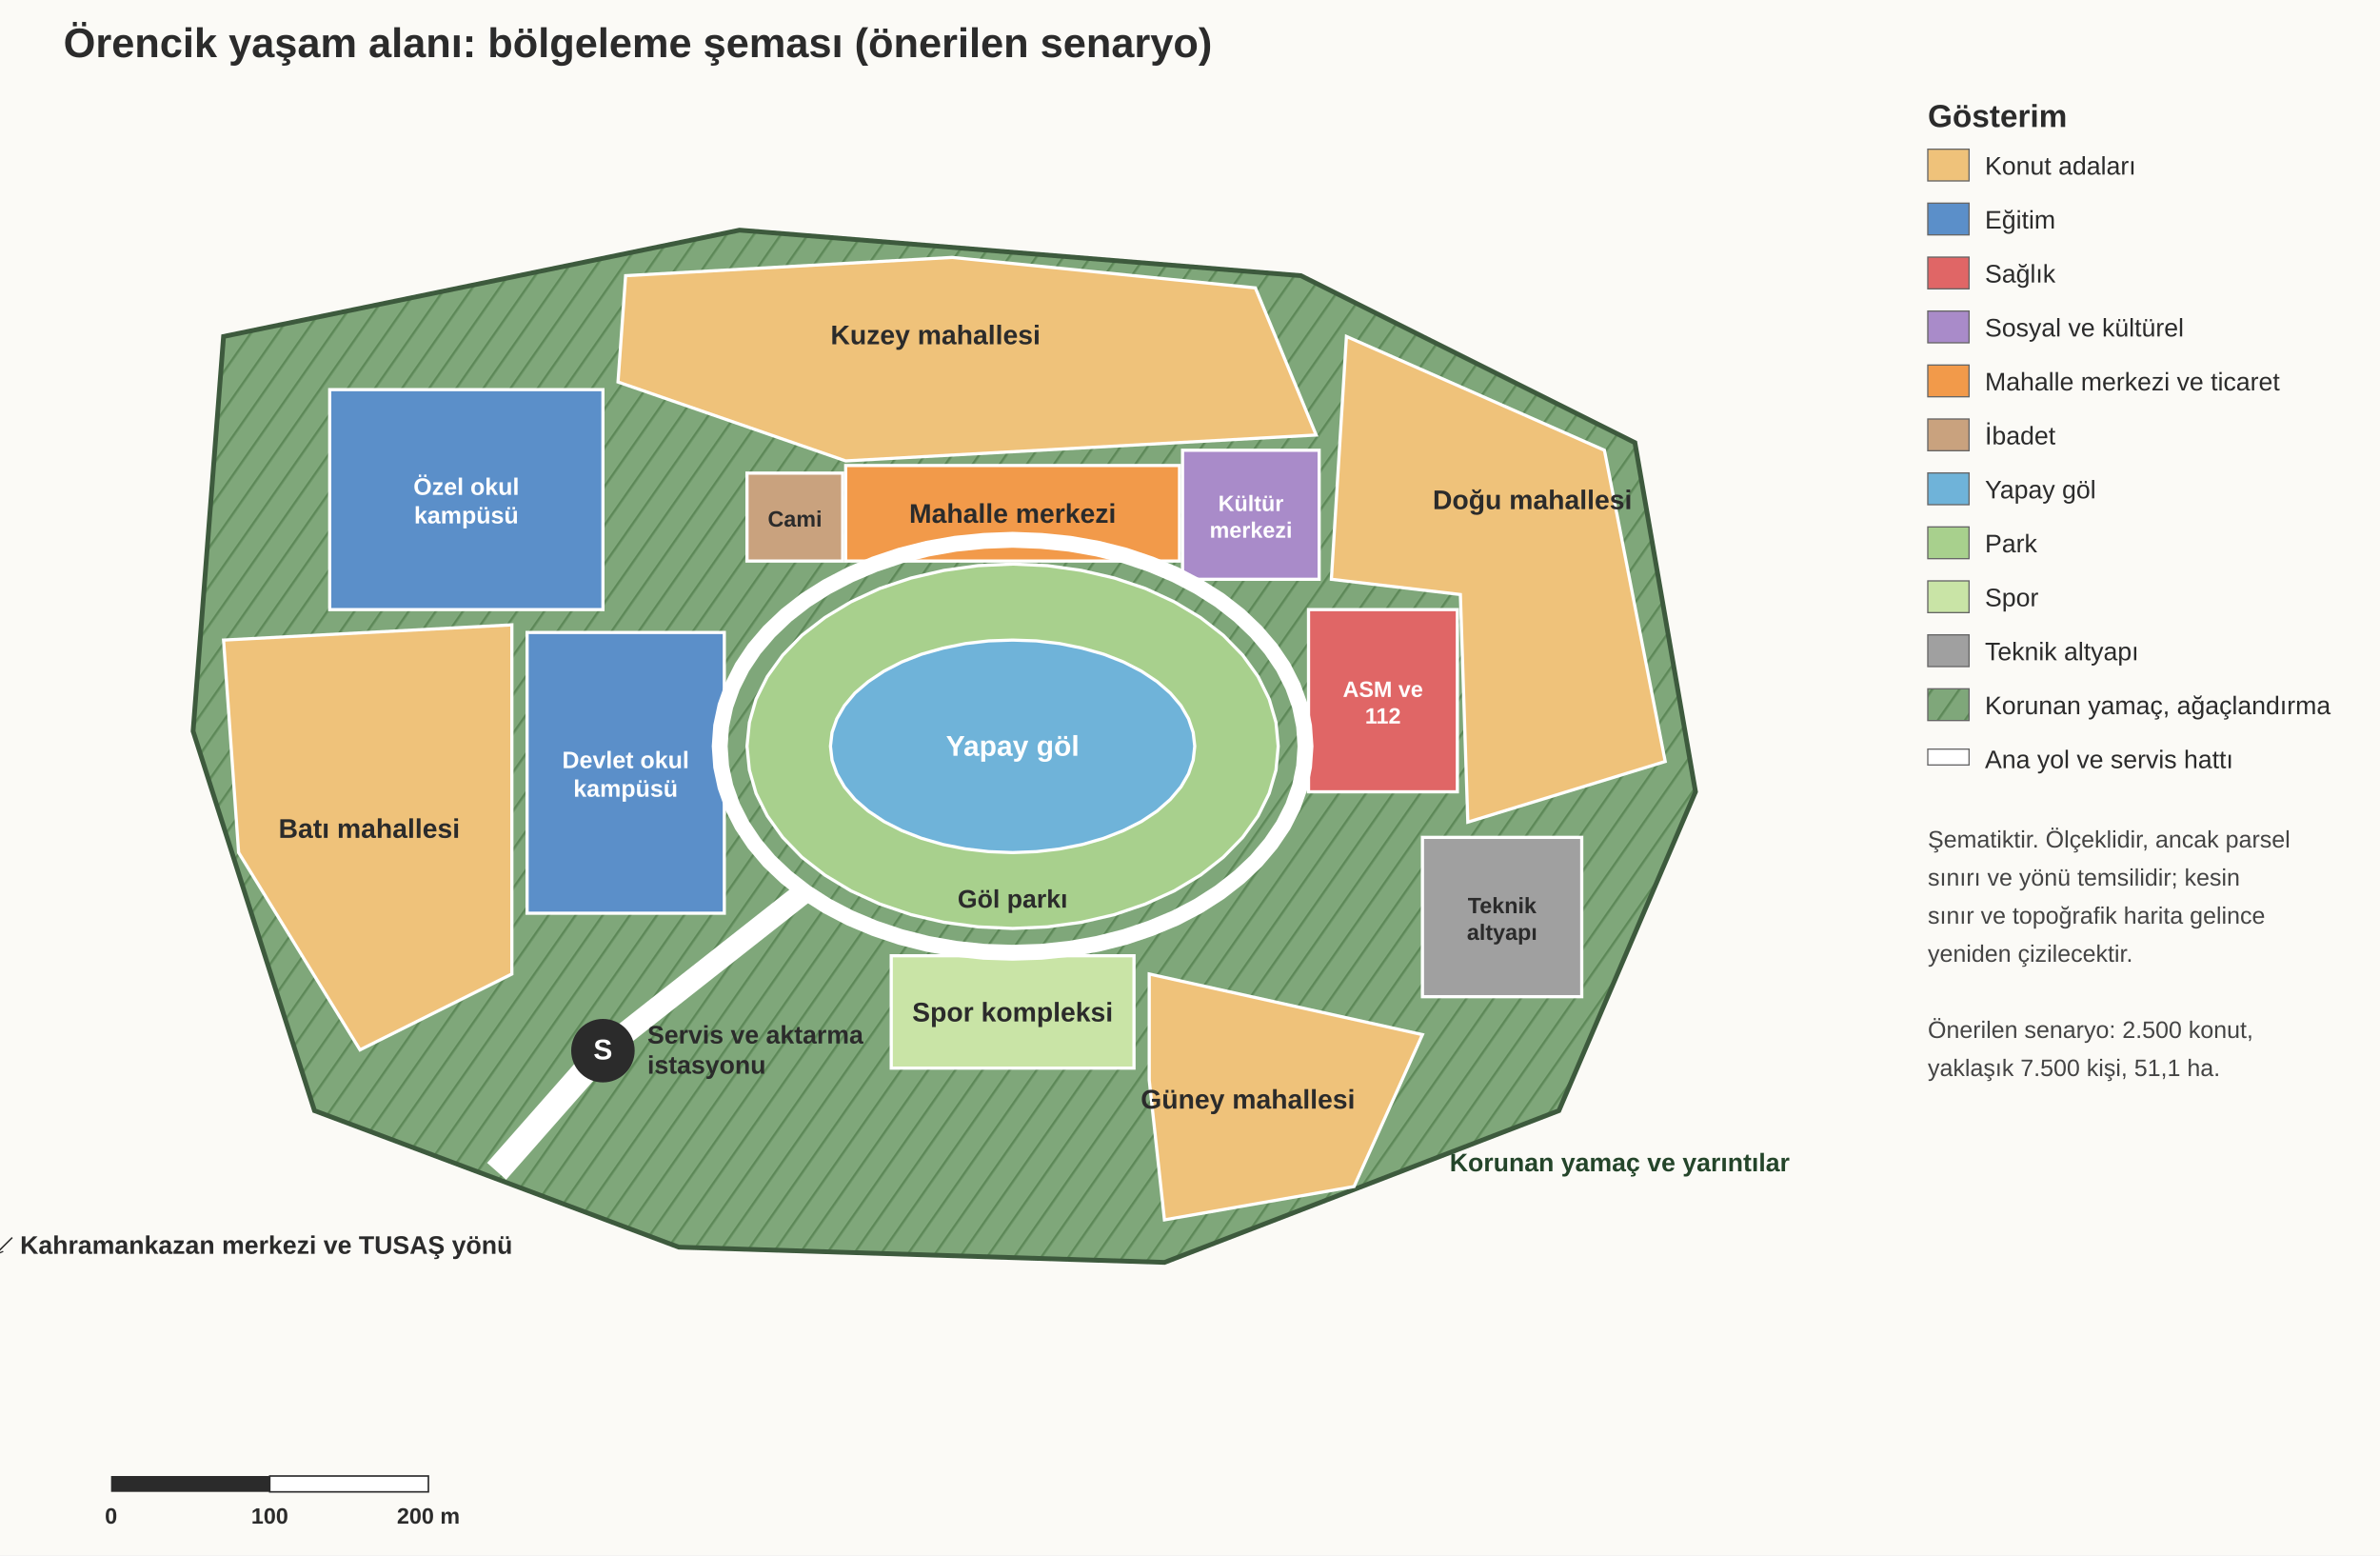
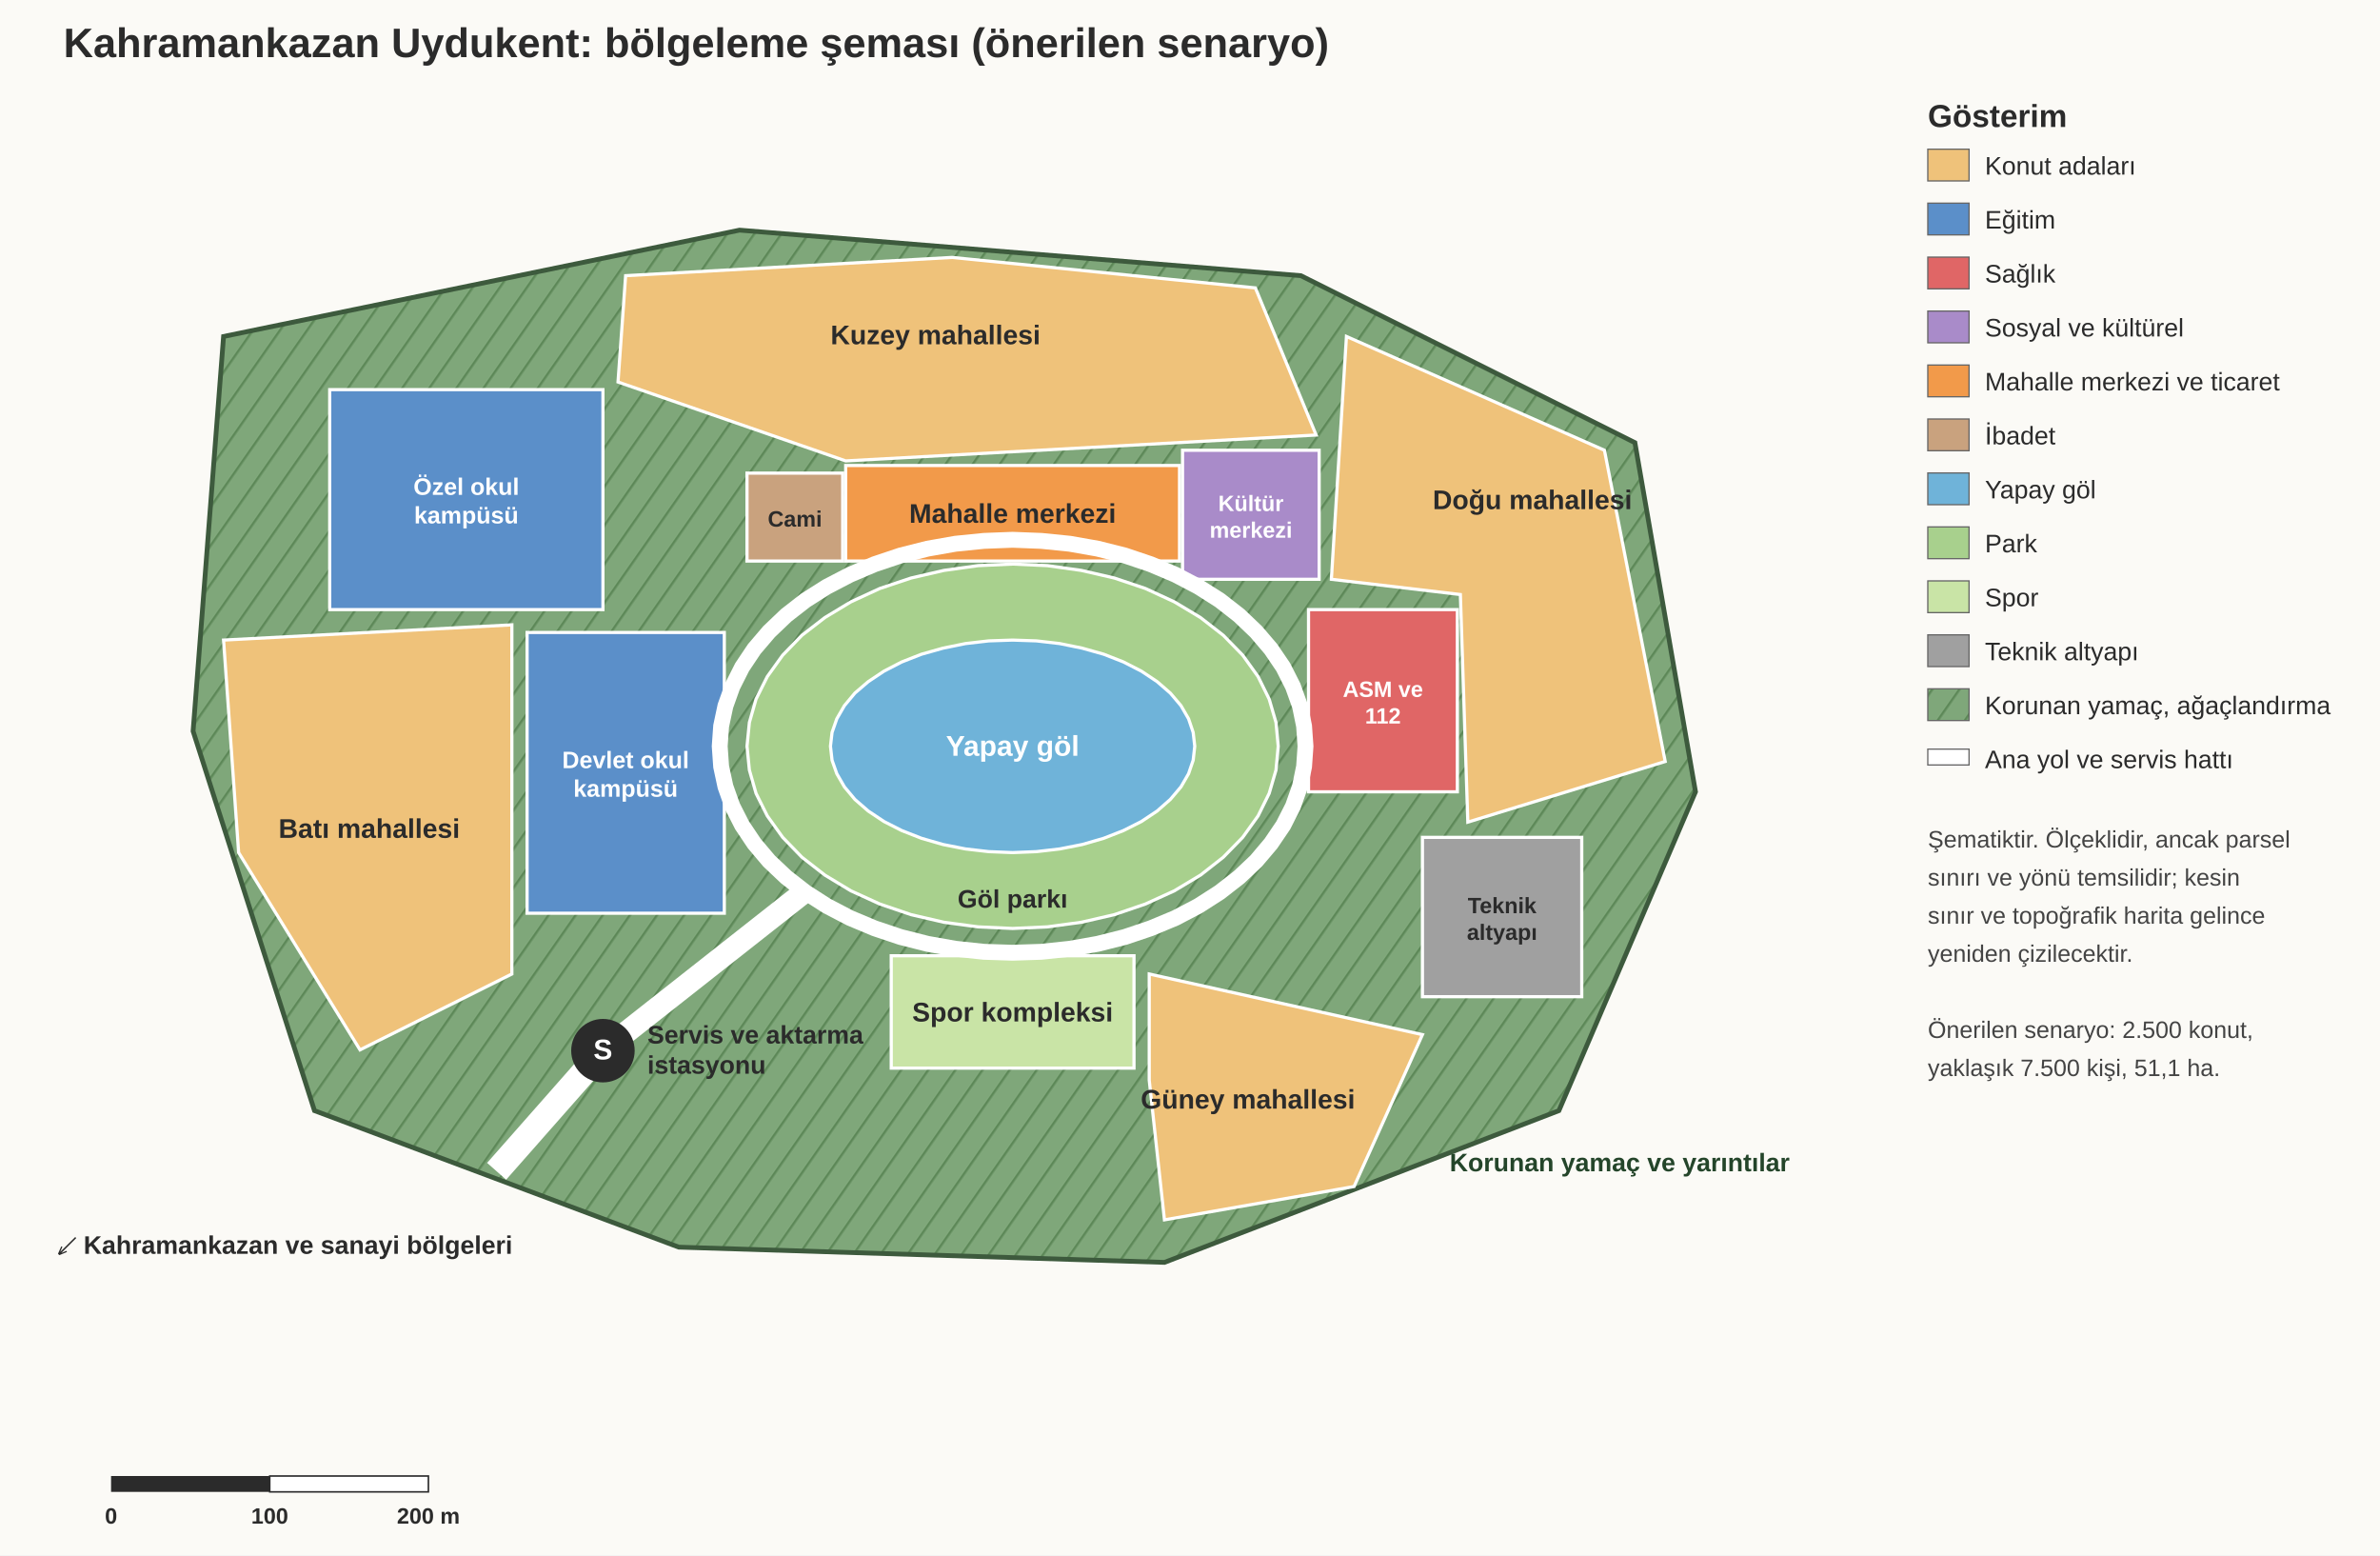
<svg xmlns="http://www.w3.org/2000/svg" viewBox="0 0 1500 980" width="1500" height="980">
  <defs>
    <pattern id="hatch" width="14" height="14" patternUnits="userSpaceOnUse" patternTransform="rotate(35)">
      <rect width="14" height="14" fill="#7fa77a" />
      <line x1="0" y1="0" x2="0" y2="14" stroke="#5f8a5a" stroke-width="3" />
    </pattern>
  </defs>
  <rect width="1500" height="980" fill="#fbfaf6" />
  <g transform="translate(40,60)">
    <polygon points="100.9,152.0 426.1,85.0 779.9,113.7 990.4,218.9 1028.6,438.9 942.5,639.8 693.9,735.4 387.8,725.8 158.2,639.8 81.7,400.7" fill="url(#hatch)" stroke="#3d5a3d" stroke-width="3" />
    <polygon points="354.3,113.7 560.0,102.2 751.2,121.4 789.5,214.1 493.0,230.4 349.5,180.7" fill="#efc27a" stroke="#ffffff" stroke-width="2" />
    <polygon points="100.9,343.3 282.6,333.7 282.6,553.7 186.9,601.5 110.4,477.2" fill="#efc27a" stroke="#ffffff" stroke-width="2" />
    <polygon points="808.6,152.0 971.2,223.7 1009.5,419.8 885.1,458.0 880.4,314.6 799.1,305.0" fill="#efc27a" stroke="#ffffff" stroke-width="2" />
    <polygon points="684.3,553.7 856.5,591.9 813.4,687.6 693.9,708.6 684.3,620.6" fill="#efc27a" stroke="#ffffff" stroke-width="2" />
    <polygon points="167.8,185.5 340.0,185.5 340.0,324.1 167.8,324.1" fill="#5b8fc9" stroke="#ffffff" stroke-width="2" />
    <polygon points="292.2,338.5 416.5,338.5 416.5,515.4 292.2,515.4" fill="#5b8fc9" stroke="#ffffff" stroke-width="2" />
    <polygon points="765.6,410.2 764.2,425.2 759.9,439.9 752.9,454.1 743.2,467.6 731.0,480.1 716.6,491.4 700.1,501.3 681.9,509.6 662.3,516.3 641.5,521.1 620.1,524.0 598.2,525.0 576.4,524.0 554.9,521.1 534.2,516.3 514.5,509.6 496.3,501.3 479.9,491.4 465.4,480.1 453.3,467.6 443.6,454.1 436.5,439.9 432.3,425.2 430.8,410.2 432.3,395.2 436.5,380.5 443.6,366.3 453.3,352.8 465.4,340.3 479.9,329.1 496.3,319.2 514.5,310.8 534.2,304.2 554.9,299.4 576.4,296.4 598.2,295.4 620.1,296.4 641.5,299.4 662.3,304.2 681.9,310.8 700.1,319.2 716.6,329.1 731.0,340.3 743.2,352.8 752.9,366.3 759.9,380.5 764.2,395.2" fill="#a8d08d" stroke="#ffffff" stroke-width="2" />
    <polygon points="713.0,410.2 712.0,419.0 709.1,427.5 704.3,435.8 697.6,443.7 689.3,451.0 679.4,457.6 668.1,463.3 655.6,468.2 642.1,472.1 627.9,474.9 613.2,476.6 598.2,477.2 583.2,476.6 568.5,474.9 554.3,472.1 540.8,468.2 528.3,463.3 517.1,457.6 507.2,451.0 498.8,443.7 492.2,435.8 487.4,427.5 484.4,419.0 483.4,410.2 484.4,401.5 487.4,392.9 492.2,384.6 498.8,376.7 507.2,369.5 517.1,362.9 528.3,357.1 540.8,352.2 554.3,348.4 568.5,345.5 583.2,343.8 598.2,343.3 613.2,343.8 627.9,345.5 642.1,348.4 655.6,352.2 668.1,357.1 679.4,362.9 689.3,369.5 697.6,376.7 704.3,384.6 709.1,392.9 712.0,401.5" fill="#6fb3d9" stroke="#ffffff" stroke-width="2" />
    <polygon points="493.0,233.3 703.4,233.3 703.4,293.5 493.0,293.5" fill="#f29a4a" stroke="#ffffff" stroke-width="2" />
    <polygon points="705.3,223.7 791.4,223.7 791.4,305.0 705.3,305.0" fill="#a98bc9" stroke="#ffffff" stroke-width="2" />
    <polygon points="430.8,238.1 491.1,238.1 491.1,293.5 430.8,293.5" fill="#c9a27e" stroke="#ffffff" stroke-width="2" />
    <polygon points="784.7,324.1 878.5,324.1 878.5,438.9 784.7,438.9" fill="#e06666" stroke="#ffffff" stroke-width="2" />
    <polygon points="521.7,542.2 674.7,542.2 674.7,613.0 521.7,613.0" fill="#c9e4a6" stroke="#ffffff" stroke-width="2" />
    <polygon points="856.5,467.6 956.9,467.6 956.9,568.0 856.5,568.0" fill="#a0a0a0" stroke="#ffffff" stroke-width="2" />
    <path d="M273,678 L340,602" stroke="#ffffff" stroke-width="16" fill="none" />
    <path d="M340,602 L467,502" stroke="#ffffff" stroke-width="14" fill="none" />
    <polygon points="782.8,410.2 781.9,423.0 779.3,435.6 774.9,448.0 768.8,460.0 761.0,471.5 751.7,482.5 740.9,492.7 728.7,502.2 715.3,510.8 700.8,518.4 685.2,524.9 668.9,530.4 651.8,534.7 634.2,537.8 616.3,539.7 598.2,540.3 580.1,539.7 562.2,537.8 544.6,534.7 527.6,530.4 511.2,524.9 495.7,518.4 481.1,510.8 467.7,502.2 455.5,492.7 444.7,482.5 435.4,471.5 427.7,460.0 421.6,448.0 417.2,435.6 414.5,423.0 413.6,410.2 414.5,397.5 417.2,384.8 421.6,372.5 427.7,360.4 435.4,348.9 444.7,338.0 455.5,327.7 467.7,318.2 481.1,309.7 495.7,302.1 511.2,295.5 527.6,290.0 544.6,285.7 562.2,282.6 580.1,280.8 598.2,280.1 616.3,280.8 634.2,282.6 651.8,285.7 668.9,290.0 685.2,295.5 700.8,302.1 715.3,309.7 728.7,318.2 740.9,327.7 751.7,338.0 761.0,348.9 768.8,360.4 774.9,372.5 779.3,384.8 781.9,397.5" fill="none" stroke="#ffffff" stroke-width="10" />
    <circle cx="340" cy="602" r="20" fill="#2b2b2b" />
    <text x="340.0" y="607.5" font-size="18" font-weight="700" fill="#fff" text-anchor="middle" font-family="Calibri, Segoe UI, Arial">S</text>
    <text x="368.0" y="597.5" font-size="16" font-weight="700" fill="#2b2b2b" text-anchor="start" font-family="Calibri, Segoe UI, Arial">Servis ve aktarma</text>
    <text x="368.0" y="616.5" font-size="16" font-weight="700" fill="#2b2b2b" text-anchor="start" font-family="Calibri, Segoe UI, Arial">istasyonu</text>
-     <text x="283.0" y="730.0" font-size="16" font-weight="600" fill="#2b2b2b" text-anchor="end" font-family="Calibri, Segoe UI, Arial">↙ Kahramankazan merkezi ve TUSAŞ yönü</text>
+     <text x="283.0" y="730.0" font-size="16" font-weight="600" fill="#2b2b2b" text-anchor="end" font-family="Calibri, Segoe UI, Arial">↙ Kahramankazan ve sanayi bölgeleri</text>
    <text x="549.6" y="156.9" font-size="17" font-weight="700" fill="#2b2b2b" text-anchor="middle" font-family="Calibri, Segoe UI, Arial">Kuzey mahallesi</text>
    <text x="192.7" y="467.9" font-size="17" font-weight="700" fill="#2b2b2b" text-anchor="middle" font-family="Calibri, Segoe UI, Arial">Batı mahallesi</text>
    <text x="925.8" y="260.8" font-size="17" font-weight="700" fill="#2b2b2b" text-anchor="middle" font-family="Calibri, Segoe UI, Arial">Doğu mahallesi</text>
    <text x="746.5" y="638.5" font-size="17" font-weight="700" fill="#2b2b2b" text-anchor="middle" font-family="Calibri, Segoe UI, Arial">Güney mahallesi</text>
    <text x="253.9" y="251.8" font-size="15" font-weight="700" fill="#ffffff" text-anchor="middle" font-family="Calibri, Segoe UI, Arial">Özel okul</text>
    <text x="253.9" y="269.8" font-size="15" font-weight="700" fill="#ffffff" text-anchor="middle" font-family="Calibri, Segoe UI, Arial">kampüsü</text>
    <text x="354.3" y="424.0" font-size="15" font-weight="700" fill="#ffffff" text-anchor="middle" font-family="Calibri, Segoe UI, Arial">Devlet okul</text>
    <text x="354.3" y="442.0" font-size="15" font-weight="700" fill="#ffffff" text-anchor="middle" font-family="Calibri, Segoe UI, Arial">kampüsü</text>
    <text x="598.2" y="511.9" font-size="16" font-weight="700" fill="#2b2b2b" text-anchor="middle" font-family="Calibri, Segoe UI, Arial">Göl parkı</text>
    <text x="598.2" y="416.2" font-size="18" font-weight="700" fill="#ffffff" text-anchor="middle" font-family="Calibri, Segoe UI, Arial">Yapay göl</text>
    <text x="598.2" y="269.4" font-size="17" font-weight="700" fill="#2b2b2b" text-anchor="middle" font-family="Calibri, Segoe UI, Arial">Mahalle merkezi</text>
    <text x="748.4" y="262.0" font-size="14" font-weight="700" fill="#ffffff" text-anchor="middle" font-family="Calibri, Segoe UI, Arial">Kültür</text>
    <text x="748.4" y="278.8" font-size="14" font-weight="700" fill="#ffffff" text-anchor="middle" font-family="Calibri, Segoe UI, Arial">merkezi</text>
    <text x="461.0" y="271.8" font-size="14" font-weight="700" fill="#2b2b2b" text-anchor="middle" font-family="Calibri, Segoe UI, Arial">Cami</text>
    <text x="831.6" y="379.1" font-size="14" font-weight="700" fill="#ffffff" text-anchor="middle" font-family="Calibri, Segoe UI, Arial">ASM ve</text>
    <text x="831.6" y="395.9" font-size="14" font-weight="700" fill="#ffffff" text-anchor="middle" font-family="Calibri, Segoe UI, Arial">112</text>
    <text x="598.2" y="583.6" font-size="17" font-weight="700" fill="#2b2b2b" text-anchor="middle" font-family="Calibri, Segoe UI, Arial">Spor kompleksi</text>
    <text x="906.7" y="515.4" font-size="14" font-weight="700" fill="#2b2b2b" text-anchor="middle" font-family="Calibri, Segoe UI, Arial">Teknik</text>
    <text x="906.7" y="532.2" font-size="14" font-weight="700" fill="#2b2b2b" text-anchor="middle" font-family="Calibri, Segoe UI, Arial">altyapı</text>
    <text x="980.8" y="678.0" font-size="16" font-weight="700" fill="#24452a" text-anchor="middle" font-family="Calibri, Segoe UI, Arial">Korunan yamaç ve yarıntılar</text>
  </g>
  <rect x="70" y="930" width="100" height="10" fill="#2b2b2b" />
  <rect x="170" y="930" width="100" height="10" fill="#fff" stroke="#2b2b2b" />
  <text x="70.0" y="960.0" font-size="14" font-weight="600" fill="#2b2b2b" text-anchor="middle" font-family="Calibri, Segoe UI, Arial">0</text>
  <text x="170.0" y="960.0" font-size="14" font-weight="600" fill="#2b2b2b" text-anchor="middle" font-family="Calibri, Segoe UI, Arial">100</text>
  <text x="270.0" y="960.0" font-size="14" font-weight="600" fill="#2b2b2b" text-anchor="middle" font-family="Calibri, Segoe UI, Arial">200 m</text>
  <text x="1215.0" y="80.0" font-size="20" font-weight="700" fill="#2b2b2b" text-anchor="start" font-family="Calibri, Segoe UI, Arial">Gösterim</text>
  <rect x="1215" y="94" width="26" height="20" fill="#efc27a" stroke="#666" stroke-width="0.8" />
  <text x="1251.0" y="110.0" font-size="16" font-weight="500" fill="#2b2b2b" text-anchor="start" font-family="Calibri, Segoe UI, Arial">Konut adaları</text>
  <rect x="1215" y="128" width="26" height="20" fill="#5b8fc9" stroke="#666" stroke-width="0.8" />
  <text x="1251.0" y="144.0" font-size="16" font-weight="500" fill="#2b2b2b" text-anchor="start" font-family="Calibri, Segoe UI, Arial">Eğitim</text>
  <rect x="1215" y="162" width="26" height="20" fill="#e06666" stroke="#666" stroke-width="0.8" />
  <text x="1251.0" y="178.0" font-size="16" font-weight="500" fill="#2b2b2b" text-anchor="start" font-family="Calibri, Segoe UI, Arial">Sağlık</text>
  <rect x="1215" y="196" width="26" height="20" fill="#a98bc9" stroke="#666" stroke-width="0.8" />
  <text x="1251.0" y="212.0" font-size="16" font-weight="500" fill="#2b2b2b" text-anchor="start" font-family="Calibri, Segoe UI, Arial">Sosyal ve kültürel</text>
  <rect x="1215" y="230" width="26" height="20" fill="#f29a4a" stroke="#666" stroke-width="0.8" />
  <text x="1251.0" y="246.0" font-size="16" font-weight="500" fill="#2b2b2b" text-anchor="start" font-family="Calibri, Segoe UI, Arial">Mahalle merkezi ve ticaret</text>
  <rect x="1215" y="264" width="26" height="20" fill="#c9a27e" stroke="#666" stroke-width="0.8" />
  <text x="1251.0" y="280.0" font-size="16" font-weight="500" fill="#2b2b2b" text-anchor="start" font-family="Calibri, Segoe UI, Arial">İbadet</text>
  <rect x="1215" y="298" width="26" height="20" fill="#6fb3d9" stroke="#666" stroke-width="0.8" />
  <text x="1251.0" y="314.0" font-size="16" font-weight="500" fill="#2b2b2b" text-anchor="start" font-family="Calibri, Segoe UI, Arial">Yapay göl</text>
  <rect x="1215" y="332" width="26" height="20" fill="#a8d08d" stroke="#666" stroke-width="0.8" />
  <text x="1251.0" y="348.0" font-size="16" font-weight="500" fill="#2b2b2b" text-anchor="start" font-family="Calibri, Segoe UI, Arial">Park</text>
  <rect x="1215" y="366" width="26" height="20" fill="#c9e4a6" stroke="#666" stroke-width="0.8" />
  <text x="1251.0" y="382.0" font-size="16" font-weight="500" fill="#2b2b2b" text-anchor="start" font-family="Calibri, Segoe UI, Arial">Spor</text>
  <rect x="1215" y="400" width="26" height="20" fill="#a0a0a0" stroke="#666" stroke-width="0.8" />
  <text x="1251.0" y="416.0" font-size="16" font-weight="500" fill="#2b2b2b" text-anchor="start" font-family="Calibri, Segoe UI, Arial">Teknik altyapı</text>
  <rect x="1215" y="434" width="26" height="20" fill="url(#hatch)" stroke="#666" stroke-width="0.8" />
  <text x="1251.0" y="450.0" font-size="16" font-weight="500" fill="#2b2b2b" text-anchor="start" font-family="Calibri, Segoe UI, Arial">Korunan yamaç, ağaçlandırma</text>
  <rect x="1215" y="472" width="26" height="10" fill="#ffffff" stroke="#666" stroke-width="0.8" />
  <text x="1251.0" y="484.0" font-size="16" font-weight="500" fill="#2b2b2b" text-anchor="start" font-family="Calibri, Segoe UI, Arial">Ana yol ve servis hattı</text>
  <text x="1215.0" y="534.0" font-size="15" font-weight="500" fill="#444" text-anchor="start" font-family="Calibri, Segoe UI, Arial">Şematiktir. Ölçeklidir, ancak parsel</text>
  <text x="1215.0" y="558.0" font-size="15" font-weight="500" fill="#444" text-anchor="start" font-family="Calibri, Segoe UI, Arial">sınırı ve yönü temsilidir; kesin</text>
  <text x="1215.0" y="582.0" font-size="15" font-weight="500" fill="#444" text-anchor="start" font-family="Calibri, Segoe UI, Arial">sınır ve topoğrafik harita gelince</text>
  <text x="1215.0" y="606.0" font-size="15" font-weight="500" fill="#444" text-anchor="start" font-family="Calibri, Segoe UI, Arial">yeniden çizilecektir.</text>
  <text x="1215.0" y="630.0" font-size="15" font-weight="500" fill="#444" text-anchor="start" font-family="Calibri, Segoe UI, Arial" />
  <text x="1215.0" y="654.0" font-size="15" font-weight="500" fill="#444" text-anchor="start" font-family="Calibri, Segoe UI, Arial">Önerilen senaryo: 2.500 konut,</text>
  <text x="1215.0" y="678.0" font-size="15" font-weight="500" fill="#444" text-anchor="start" font-family="Calibri, Segoe UI, Arial">yaklaşık 7.500 kişi, 51,1 ha.</text>
-   <text x="40.0" y="36.0" font-size="26" font-weight="700" fill="#2b2b2b" text-anchor="start" font-family="Calibri, Segoe UI, Arial">Örencik yaşam alanı: bölgeleme şeması (önerilen senaryo)</text>
+   <text x="40.0" y="36.0" font-size="26" font-weight="700" fill="#2b2b2b" text-anchor="start" font-family="Calibri, Segoe UI, Arial">Kahramankazan Uydukent: bölgeleme şeması (önerilen senaryo)</text>
</svg>
